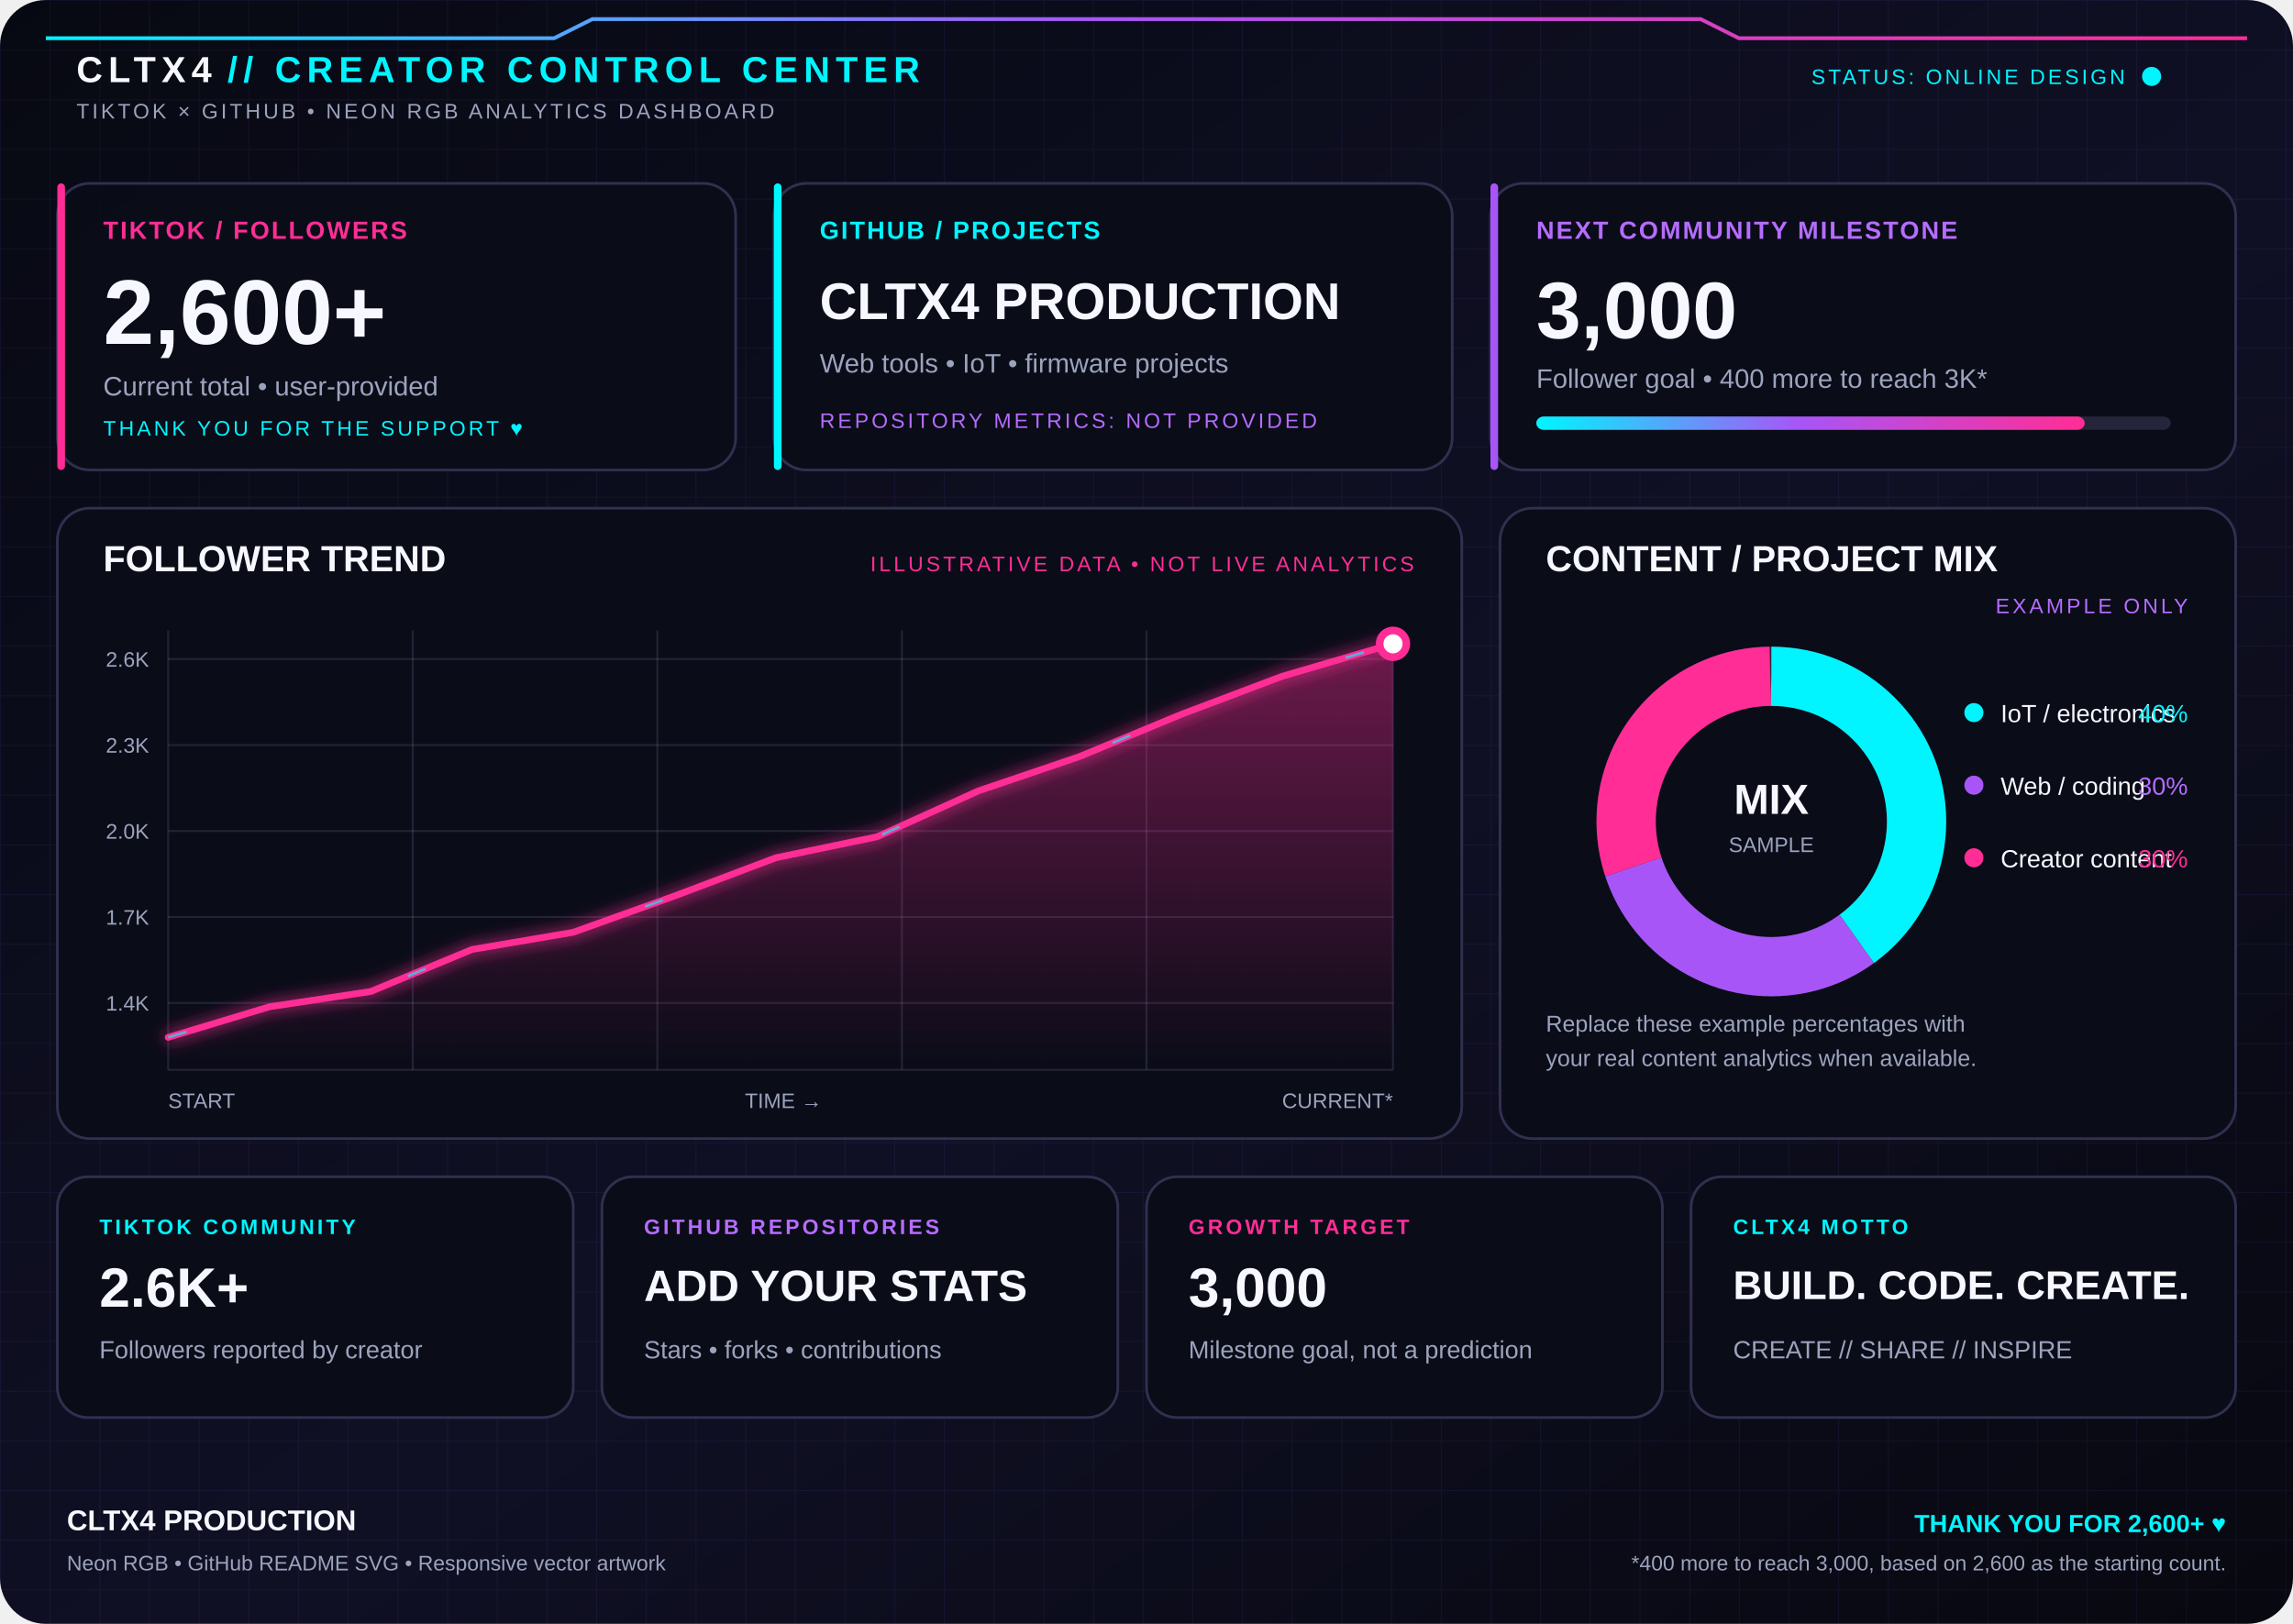
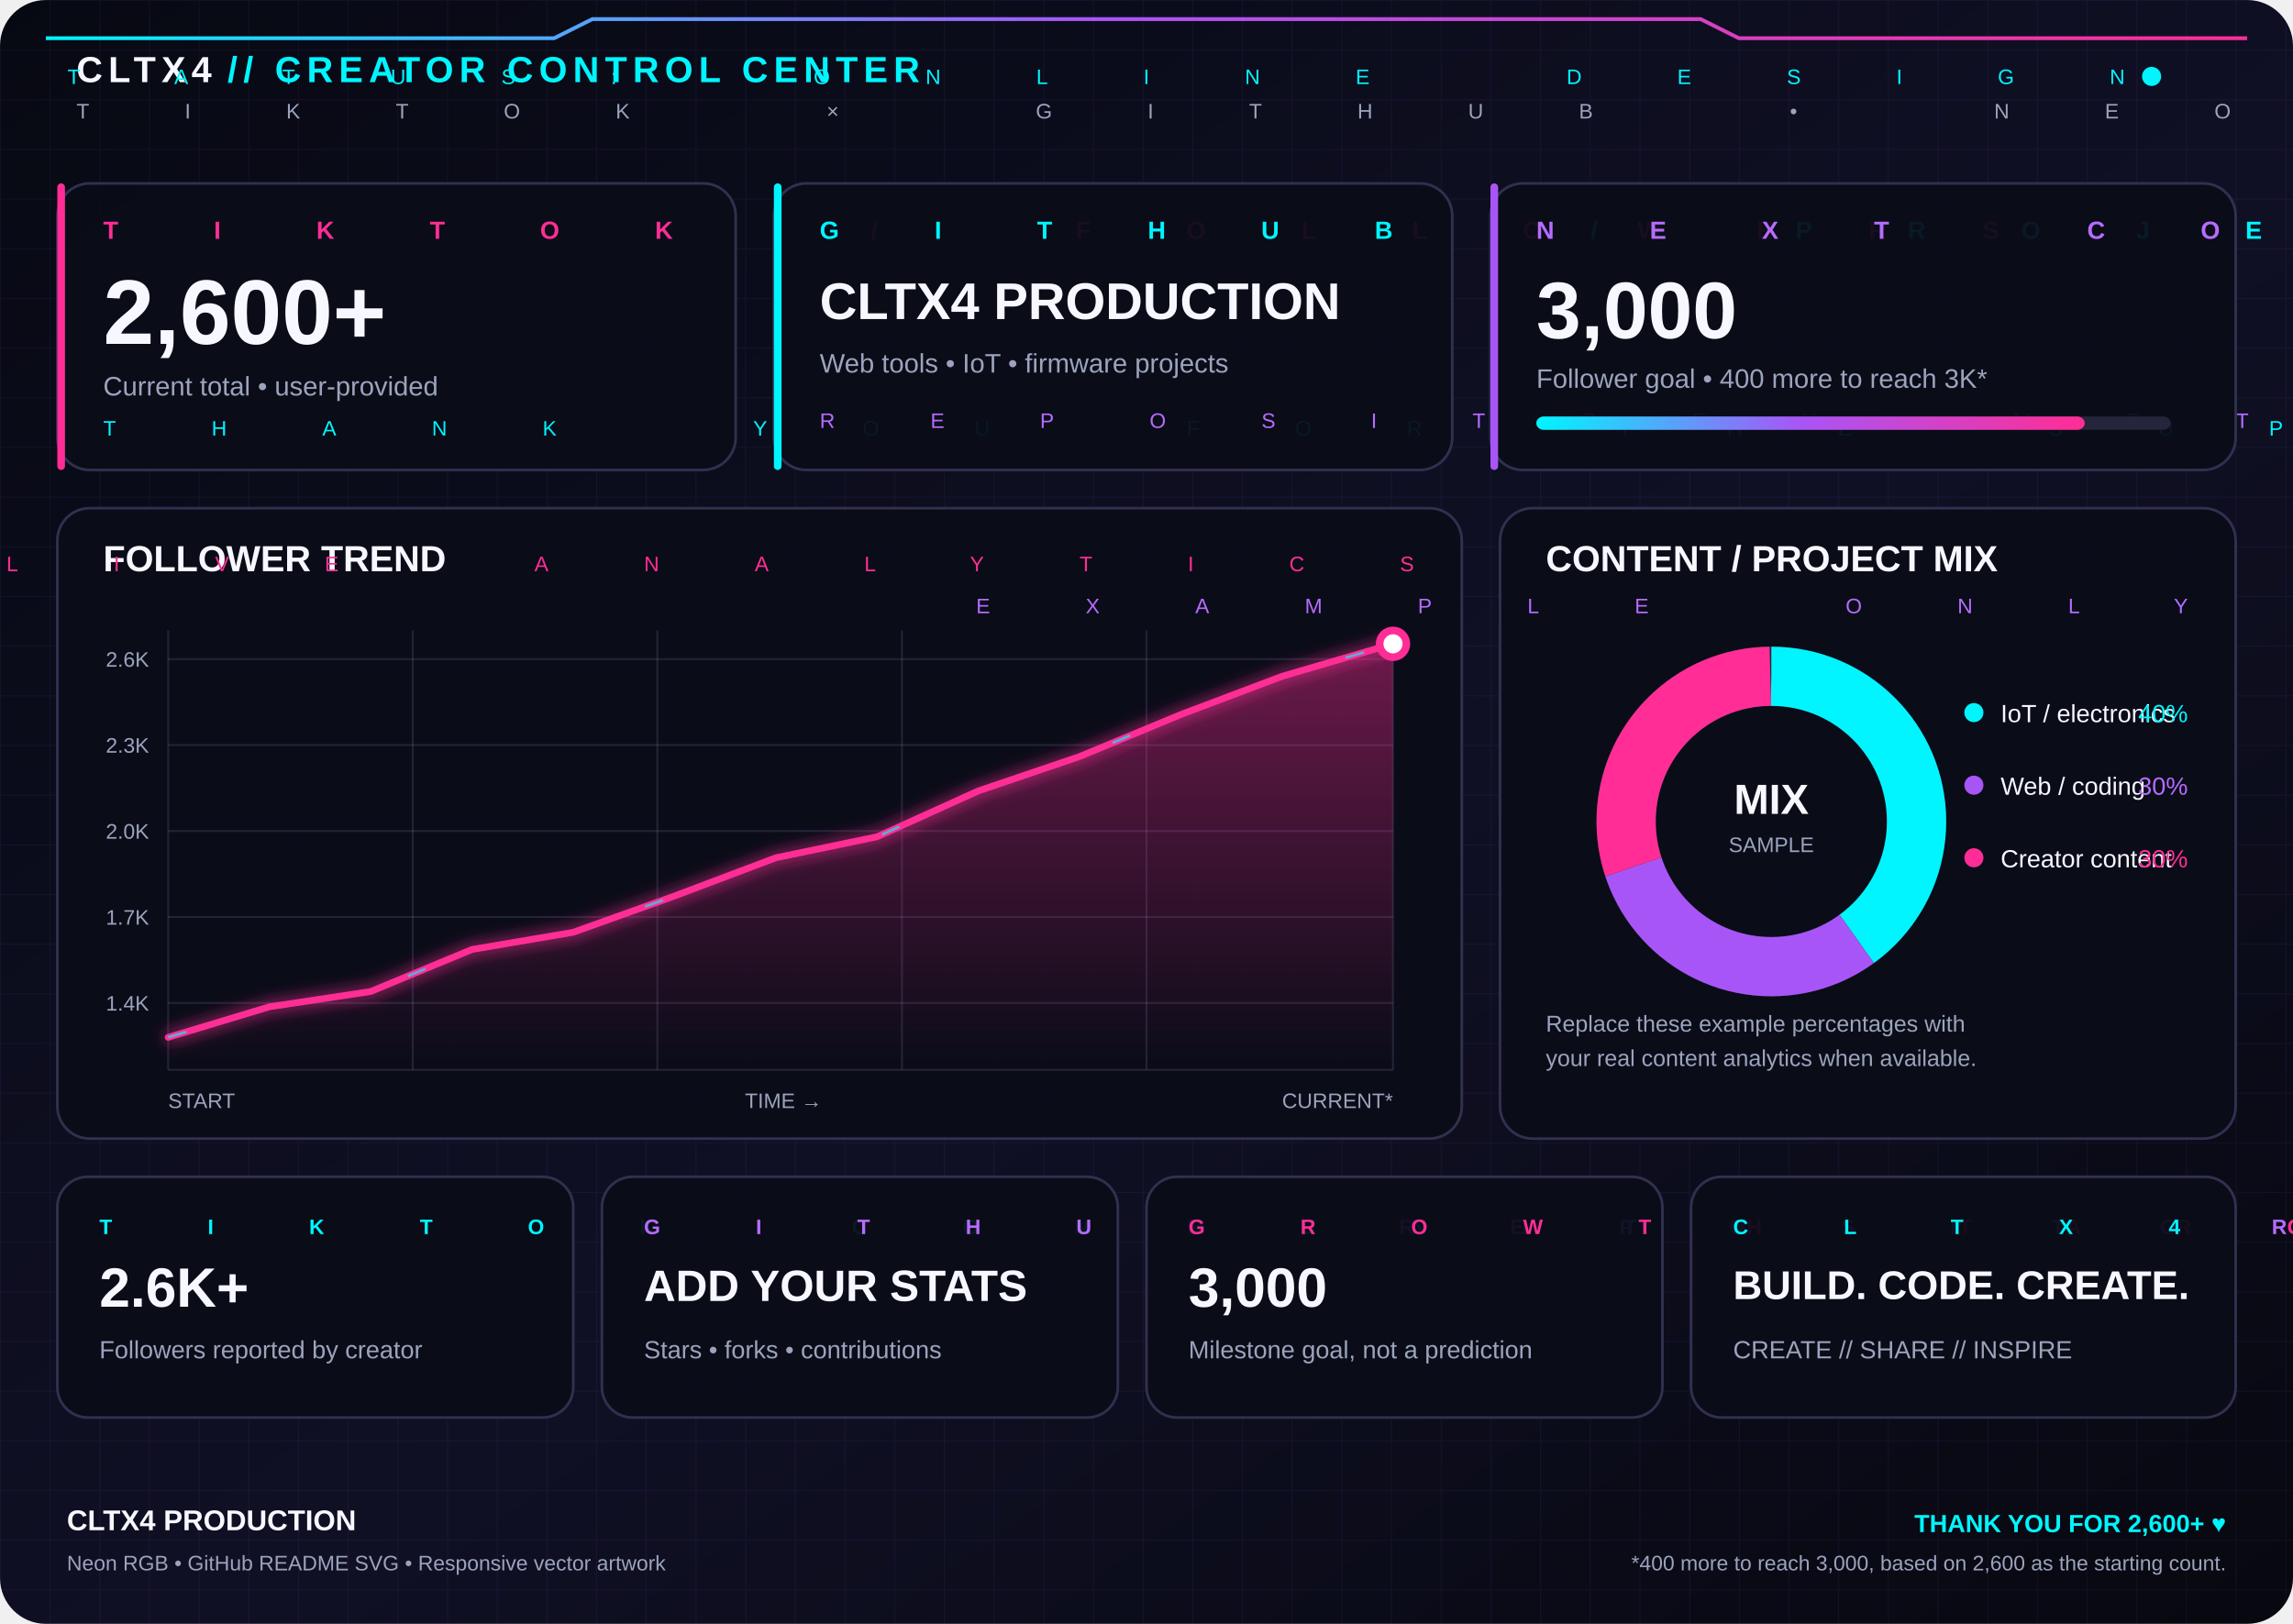
<svg xmlns="http://www.w3.org/2000/svg" width="1200" height="850" viewBox="0 0 1200 850" role="img" aria-labelledby="title desc">
  <defs>
    <linearGradient id="bg" x1="0" y1="0" x2="1" y2="1">
      <stop stop-color="#070912" />
      <stop offset=".55" stop-color="#101025" />
      <stop offset="1" stop-color="#07080f" />
    </linearGradient>
    <linearGradient id="rgb" x1="0" y1="0" x2="1" y2="0">
      <stop stop-color="#00f5ff" />
      <stop offset=".48" stop-color="#a855f7" />
      <stop offset="1" stop-color="#ff2d95" />
    </linearGradient>
    <linearGradient id="pinkArea" x1="0" y1="0" x2="0" y2="1">
      <stop stop-color="#ff2d95" stop-opacity=".4" />
      <stop offset="1" stop-color="#ff2d95" stop-opacity="0" />
    </linearGradient>
    <filter id="glow" x="-50%" y="-50%" width="200%" height="200%">
      <feGaussianBlur stdDeviation="4" result="b" />
      <feMerge>
        <feMergeNode in="b" />
        <feMergeNode in="SourceGraphic" />
      </feMerge>
    </filter>
    <pattern id="grid" width="26" height="26" patternUnits="userSpaceOnUse">
      <path d="M26 0H0V26" fill="none" stroke="#8b5cf6" stroke-opacity=".08" />
    </pattern>
    <style>
    text{font-family:Arial,Helvetica,sans-serif}
    .muted{fill:#9ca3bd}.white{fill:#f7f7ff}.cyan{fill:#00f5ff}.pink{fill:#ff2d95}.purple{fill:#b66cff}
    .panel{fill:#0a0c18;fill-opacity:.94;stroke:#30304f;stroke-width:1.4}
-     .tiny{font-size:11px;letter-spacing:1.5px}.label{font-size:13px;letter-spacing:1px}
-     .pulse{animation:pulse 2.8s ease-in-out infinite;transform-origin:center}
-     .dash{stroke-dasharray:10 120;animation:dash 1s linear infinite}
+     .tiny{font-size:11px;letter-spacing:50px}.label{font-size:13px;letter-spacing:50px}
+     .pulse{animation:pulse 1 ease-in-out infinite;transform-origin:center}
+     .dash{stroke-dasharray:10 120;animation:dash 90s linear infinite}
    .float{animation:float 1s ease-in-out infinite}
    @keyframes pulse{0%,100%{opacity:.65}50%{opacity:1}}
    @keyframes dash{to{stroke-dashoffset:-220}}
    @keyframes float{0%,100%{transform:translateY(0)}50%{transform:translateY(-4px)}}
    @media (prefers-reduced-motion:reduce){.pulse,.dash,.float{animation:none}}
  </style>
  </defs>
  <rect width="1200" height="850" rx="24" fill="url(#bg)" />
  <rect width="1200" height="850" rx="24" fill="url(#grid)" />
  <path d="M24 76H1176" stroke="url(#rgb)" stroke-width="3" />
  <path d="M24 20H290L310 10H890L910 20H1176" fill="none" stroke="url(#rgb)" stroke-width="2" />
  <g>
    <text x="40" y="43" class="white" font-size="19" font-weight="900" letter-spacing="3">CLTX4 <tspan class="cyan">// CREATOR CONTROL CENTER</tspan>
    </text>
    <text x="40" y="62" class="muted tiny">TIKTOK × GITHUB • NEON RGB ANALYTICS DASHBOARD</text>
    <g class="pulse">
      <circle cx="1126" cy="40" r="5" fill="#00f5ff" />
      <text x="1112" y="44" text-anchor="end" class="cyan tiny">STATUS: ONLINE DESIGN</text>
    </g>
  </g>
  <rect x="30" y="96" width="355" height="150" rx="17" class="panel" />
  <rect x="30" y="96" width="4" height="150" rx="2" fill="#ff2d95" />
  <text x="54" y="125" class="pink label" font-weight="700">TIKTOK / FOLLOWERS</text>
  <text x="54" y="180" class="white" font-size="48" font-weight="900">2,600+</text>
  <text x="54" y="207" class="muted" font-size="14">Current total • user-provided</text>
  <text x="54" y="228" class="cyan tiny">THANK YOU FOR THE SUPPORT ♥</text>
  <rect x="405" y="96" width="355" height="150" rx="17" class="panel" />
  <rect x="405" y="96" width="4" height="150" rx="2" fill="#00f5ff" />
  <text x="429" y="125" class="cyan label" font-weight="700">GITHUB / PROJECTS</text>
  <text x="429" y="167" class="white" font-size="27" font-weight="900">CLTX4 PRODUCTION</text>
  <text x="429" y="195" class="muted" font-size="14">Web tools • IoT • firmware projects</text>
  <text x="429" y="224" class="purple tiny">REPOSITORY METRICS: NOT PROVIDED</text>
  <rect x="780" y="96" width="390" height="150" rx="17" class="panel" />
  <rect x="780" y="96" width="4" height="150" rx="2" fill="#a855f7" />
  <text x="804" y="125" class="purple label" font-weight="700">NEXT COMMUNITY MILESTONE</text>
  <text x="804" y="177" class="white" font-size="42" font-weight="900">3,000</text>
  <text x="804" y="203" class="muted" font-size="14">Follower goal • 400 more to reach 3K*</text>
  <rect x="804" y="218" width="332" height="7" rx="4" fill="#25253b" />
  <rect x="804" y="218" width="287" height="7" rx="4" fill="url(#rgb)" />
  <rect x="30" y="266" width="735" height="330" rx="17" class="panel" />
  <text x="54" y="299" class="white" font-size="19" font-weight="800">FOLLOWER TREND</text>
  <text x="740" y="299" text-anchor="end" class="pink tiny">ILLUSTRATIVE DATA • NOT LIVE ANALYTICS</text>
  <g stroke="#74749a" stroke-opacity=".23" stroke-width="1">
    <path d="M88 345H729 M88 390H729 M88 435H729 M88 480H729 M88 525H729 M88 560H729" />
    <path d="M88 330V560 M216 330V560 M344 330V560 M472 330V560 M600 330V560 M729 330V560" />
  </g>
  <g class="muted" font-size="11">
    <text x="78" y="349" text-anchor="end">2.6K</text>
    <text x="78" y="394" text-anchor="end">2.3K</text>
    <text x="78" y="439" text-anchor="end">2.0K</text>
    <text x="78" y="484" text-anchor="end">1.7K</text>
    <text x="78" y="529" text-anchor="end">1.4K</text>
    <text x="88" y="580">START</text>
    <text x="410" y="580" text-anchor="middle">TIME →</text>
    <text x="729" y="580" text-anchor="end">CURRENT*</text>
  </g>
  <path d="M88 543 L141 527 L194 519 L247 497 L300 488 L353 469 L406 449 L459 438 L512 414 L565 396 L618 374 L671 354 L729 337 L729 560H88Z" fill="url(#pinkArea)" />
  <path d="M88 543 L141 527 L194 519 L247 497 L300 488 L353 469 L406 449 L459 438 L512 414 L565 396 L618 374 L671 354 L729 337" fill="none" stroke="#ff2d95" stroke-width="3.5" stroke-linecap="round" stroke-linejoin="round" filter="url(#glow)" />
  <path d="M88 543 L141 527 L194 519 L247 497 L300 488 L353 469 L406 449 L459 438 L512 414 L565 396 L618 374 L671 354 L729 337" fill="none" stroke="#00f5ff" stroke-opacity=".65" stroke-width="1.3" class="dash" />
  <circle cx="729" cy="337" r="7" fill="#fff" stroke="#ff2d95" stroke-width="4" class="pulse" />
  <rect x="785" y="266" width="385" height="330" rx="17" class="panel" />
  <text x="809" y="299" class="white" font-size="19" font-weight="800">CONTENT / PROJECT MIX</text>
  <text x="1145" y="321" text-anchor="end" class="purple tiny">EXAMPLE ONLY</text>
  <circle cx="927" cy="430" r="76" fill="none" stroke="#28283d" stroke-width="31" />
  <circle cx="927" cy="430" r="76" fill="none" stroke="#00f5ff" stroke-width="31" stroke-dasharray="191 477" transform="rotate(-90 927 430)" class="pulse" />
  <circle cx="927" cy="430" r="76" fill="none" stroke="#a855f7" stroke-width="31" stroke-dasharray="143 477" stroke-dashoffset="-191" transform="rotate(-90 927 430)" />
  <circle cx="927" cy="430" r="76" fill="none" stroke="#ff2d95" stroke-width="31" stroke-dasharray="143 477" stroke-dashoffset="-334" transform="rotate(-90 927 430)" />
  <text x="927" y="426" text-anchor="middle" class="white" font-size="22" font-weight="900">MIX</text>
  <text x="927" y="446" text-anchor="middle" class="muted" font-size="11">SAMPLE</text>
  <g font-size="13" class="white">
    <circle cx="1033" cy="373" r="5" fill="#00f5ff" />
    <text x="1047" y="378">IoT / electronics</text>
    <text x="1145" y="378" text-anchor="end" class="cyan">40%</text>
    <circle cx="1033" cy="411" r="5" fill="#a855f7" />
    <text x="1047" y="416">Web / coding</text>
    <text x="1145" y="416" text-anchor="end" class="purple">30%</text>
    <circle cx="1033" cy="449" r="5" fill="#ff2d95" />
    <text x="1047" y="454">Creator content</text>
    <text x="1145" y="454" text-anchor="end" class="pink">30%</text>
  </g>
  <text x="809" y="540" class="muted" font-size="12">Replace these example percentages with</text>
  <text x="809" y="558" class="muted" font-size="12">your real content analytics when available.</text>
  <rect x="30" y="616" width="270" height="126" rx="16" class="panel" />
  <text x="52" y="646" class="cyan tiny" font-weight="700">TIKTOK COMMUNITY</text>
  <text x="52" y="684" class="white" font-size="29" font-weight="900">2.6K+</text>
  <text x="52" y="711" class="muted" font-size="13">Followers reported by creator</text>
  <rect x="315" y="616" width="270" height="126" rx="16" class="panel" />
  <text x="337" y="646" class="purple tiny" font-weight="700">GITHUB REPOSITORIES</text>
  <text x="337" y="681" class="white" font-size="23" font-weight="900">ADD YOUR STATS</text>
  <text x="337" y="711" class="muted" font-size="13">Stars • forks • contributions</text>
  <rect x="600" y="616" width="270" height="126" rx="16" class="panel" />
  <text x="622" y="646" class="pink tiny" font-weight="700">GROWTH TARGET</text>
  <text x="622" y="684" class="white" font-size="29" font-weight="900">3,000</text>
  <text x="622" y="711" class="muted" font-size="13">Milestone goal, not a prediction</text>
  <rect x="885" y="616" width="285" height="126" rx="16" class="panel" />
  <text x="907" y="646" class="cyan tiny" font-weight="700">CLTX4 MOTTO</text>
  <text x="907" y="680" class="white" font-size="21" font-weight="900">BUILD. CODE. CREATE.</text>
  <text x="907" y="711" class="muted" font-size="13">CREATE // SHARE // INSPIRE</text>
  <path d="M30 771H1170" stroke="url(#rgb)" stroke-width="2" />
  <text x="35" y="801" class="white" font-size="15" font-weight="800">CLTX4 PRODUCTION</text>
  <text x="35" y="822" class="muted" font-size="11">Neon RGB • GitHub README SVG • Responsive vector artwork</text>
  <text x="1165" y="802" text-anchor="end" class="cyan" font-size="13" font-weight="700">THANK YOU FOR 2,600+ ♥</text>
  <text x="1165" y="822" text-anchor="end" class="muted" font-size="11">*400 more to reach 3,000, based on 2,600 as the starting count.</text>
</svg>
